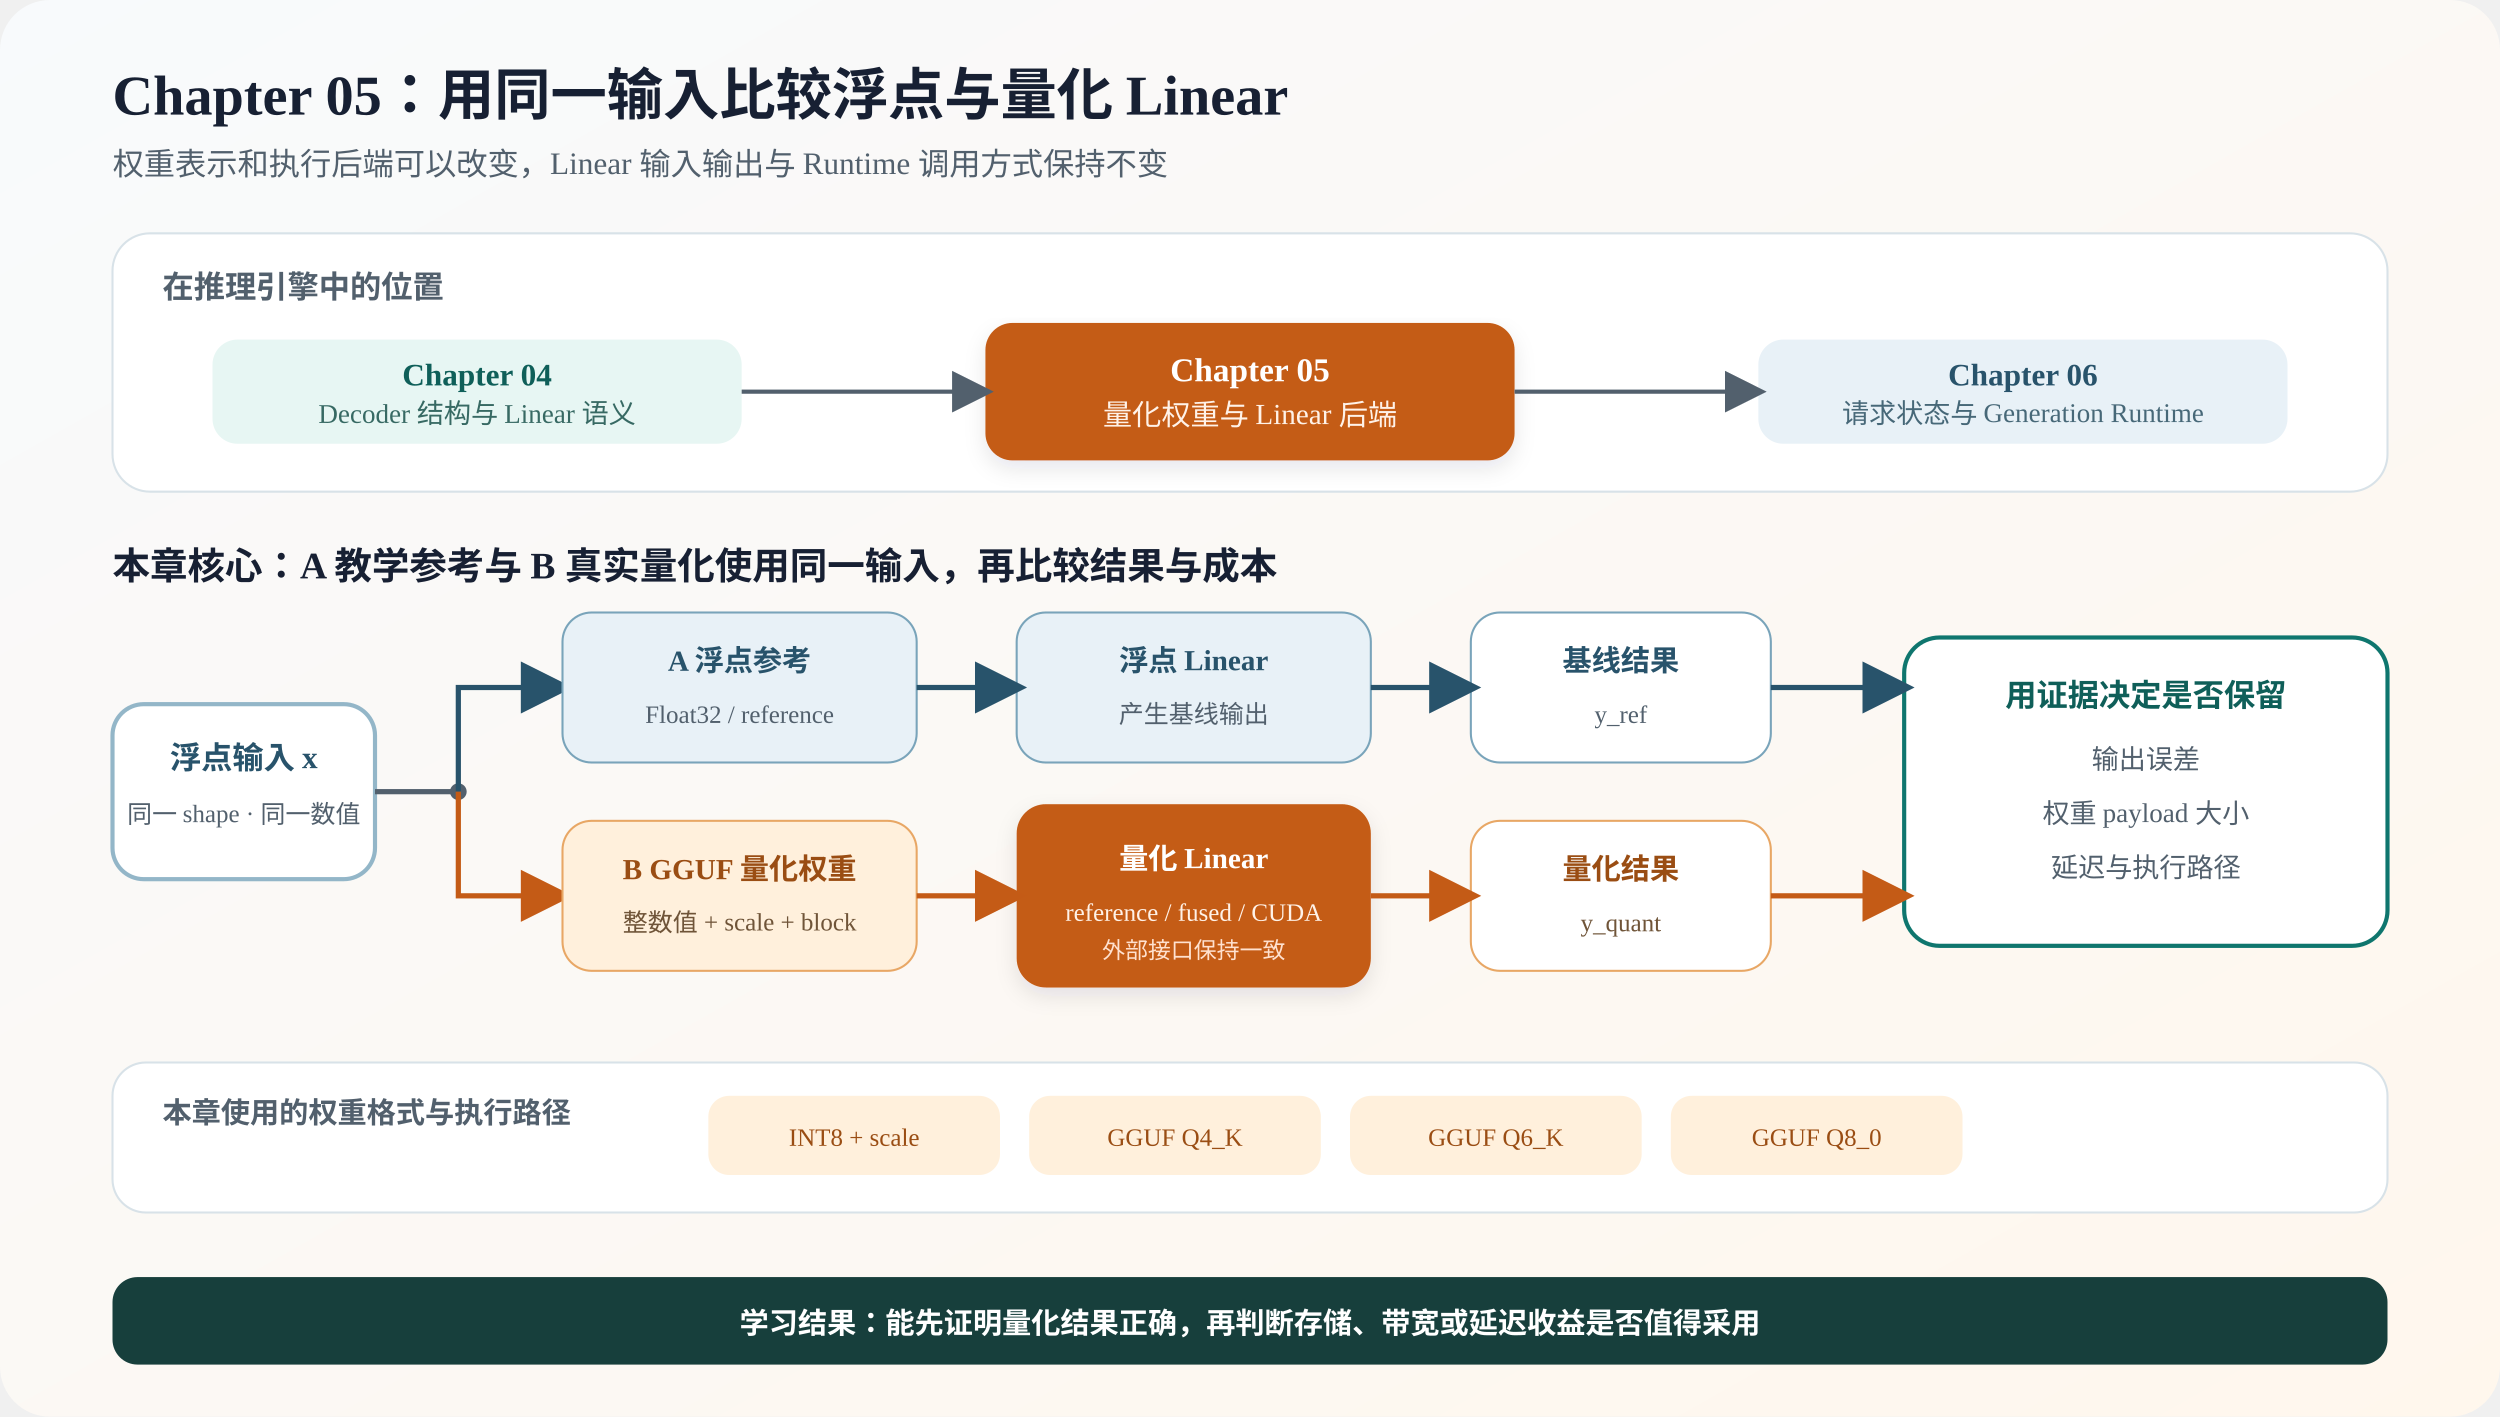
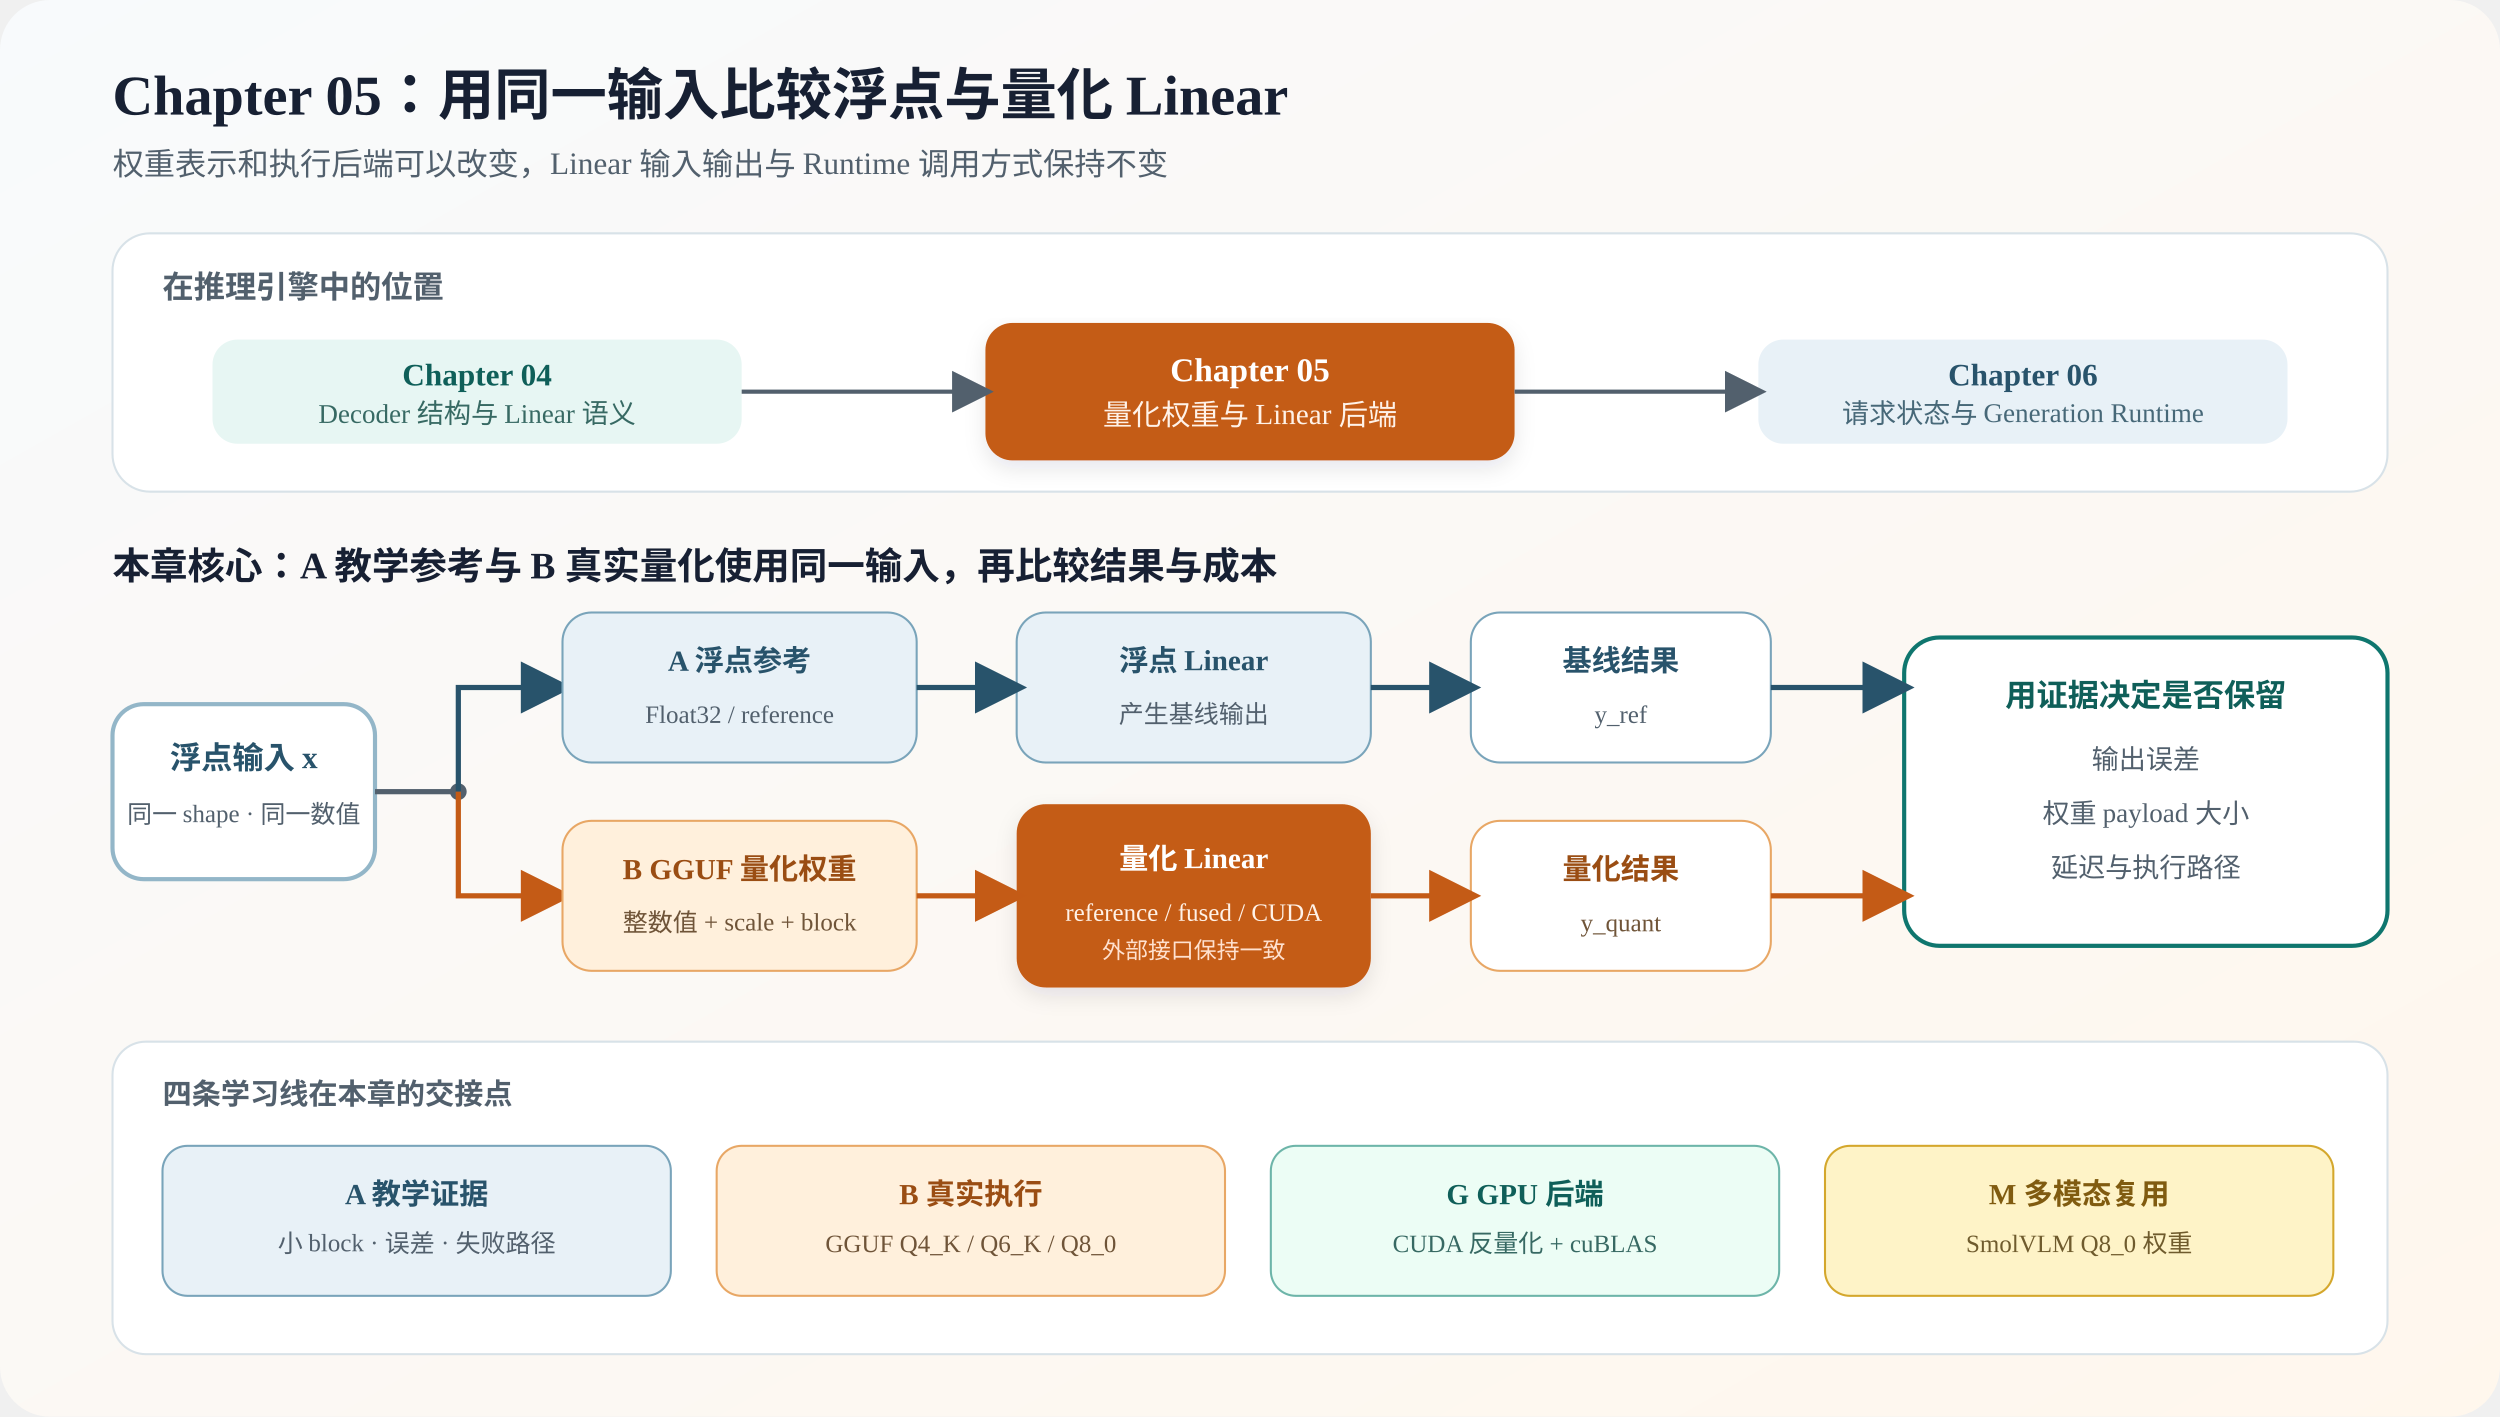
<svg xmlns="http://www.w3.org/2000/svg" viewBox="0 0 1200 680" role="img" aria-labelledby="title desc">
  <defs>
    <style>text { font-family: "Noto Sans CJK SC", "Droid Sans Fallback", sans-serif !important; }</style>
    <linearGradient id="background" x1="0" y1="0" x2="1" y2="1">
      <stop offset="0" stop-color="#f8fafc" />
      <stop offset="1" stop-color="#fff7ed" />
    </linearGradient>
    <marker id="arrow" markerWidth="10" markerHeight="10" refX="8" refY="5" orient="auto">
      <path d="M0,0 L10,5 L0,10 Z" fill="#52606d" />
    </marker>
    <marker id="arrow-blue" markerWidth="10" markerHeight="10" refX="8" refY="5" orient="auto">
      <path d="M0,0 L10,5 L0,10 Z" fill="#28536b" />
    </marker>
    <marker id="arrow-orange" markerWidth="10" markerHeight="10" refX="8" refY="5" orient="auto">
      <path d="M0,0 L10,5 L0,10 Z" fill="#c45b16" />
    </marker>
    <filter id="shadow" x="-10%" y="-10%" width="120%" height="130%">
      <feDropShadow dx="0" dy="4" stdDeviation="5" flood-color="#0f172a" flood-opacity="0.10" />
    </filter>
  </defs>
  <rect width="1200" height="680" rx="24" fill="url(#background)" />
  <text x="54" y="55" font-size="27" font-weight="700" fill="#172033">Chapter 05：用同一输入比较浮点与量化 Linear</text>
  <text x="54" y="84" font-size="15" fill="#52606d">权重表示和执行后端可以改变，Linear 输入输出与 Runtime 调用方式保持不变</text>
  <rect x="54" y="112" width="1092" height="124" rx="18" fill="#ffffff" stroke="#d8e2e8" />
  <text x="78" y="143" font-size="15" font-weight="700" fill="#52606d">在推理引擎中的位置</text>
  <g text-anchor="middle">
    <rect x="102" y="163" width="254" height="50" rx="12" fill="#e7f6f3" />
    <text x="229" y="185" font-size="15" font-weight="700" fill="#0f5f59">Chapter 04</text>
    <text x="229" y="203" font-size="13" fill="#376963">Decoder 结构与 Linear 语义</text>
    <rect x="473" y="155" width="254" height="66" rx="13" fill="#c45b16" filter="url(#shadow)" />
    <text x="600" y="183" font-size="16" font-weight="700" fill="#ffffff">Chapter 05</text>
    <text x="600" y="204" font-size="14" fill="#fff2e8">量化权重与 Linear 后端</text>
    <rect x="844" y="163" width="254" height="50" rx="12" fill="#e8f1f7" />
    <text x="971" y="185" font-size="15" font-weight="700" fill="#28536b">Chapter 06</text>
    <text x="971" y="203" font-size="13" fill="#476878">请求状态与 Generation Runtime</text>
  </g>
  <path d="M356 188 H473" fill="none" stroke="#52606d" stroke-width="2" marker-end="url(#arrow)" />
  <path d="M727 188 H844" fill="none" stroke="#52606d" stroke-width="2" marker-end="url(#arrow)" />
  <text x="54" y="278" font-size="18" font-weight="700" fill="#172033">本章核心：A 教学参考与 B 真实量化使用同一输入，再比较结果与成本</text>
  <rect x="54" y="338" width="126" height="84" rx="15" fill="#ffffff" stroke="#93b6c8" stroke-width="2" />
  <text x="117" y="369" font-size="15" font-weight="700" text-anchor="middle" fill="#28536b">浮点输入 x</text>
  <text x="117" y="395" font-size="12" text-anchor="middle" fill="#52606d">同一 shape · 同一数值</text>
  <path d="M180 380 H220" fill="none" stroke="#52606d" stroke-width="2.5" />
  <circle cx="220" cy="380" r="4" fill="#52606d" />
  <path d="M220 380 V330 H270" fill="none" stroke="#28536b" stroke-width="2.5" marker-end="url(#arrow-blue)" />
  <path d="M220 380 V430 H270" fill="none" stroke="#c45b16" stroke-width="2.5" marker-end="url(#arrow-orange)" />
  <g text-anchor="middle">
    <rect x="270" y="294" width="170" height="72" rx="14" fill="#e8f1f7" stroke="#79a4ba" />
    <text x="355" y="322" font-size="14" font-weight="700" fill="#28536b">A 浮点参考</text>
    <text x="355" y="347" font-size="12" fill="#52606d">Float32 / reference</text>
    <rect x="488" y="294" width="170" height="72" rx="14" fill="#e8f1f7" stroke="#79a4ba" />
    <text x="573" y="322" font-size="14" font-weight="700" fill="#28536b">浮点 Linear</text>
    <text x="573" y="347" font-size="12" fill="#52606d">产生基线输出</text>
    <rect x="706" y="294" width="144" height="72" rx="14" fill="#ffffff" stroke="#79a4ba" />
    <text x="778" y="322" font-size="14" font-weight="700" fill="#28536b">基线结果</text>
    <text x="778" y="347" font-size="12" fill="#52606d">y_ref</text>
    <rect x="270" y="394" width="170" height="72" rx="14" fill="#fff0dc" stroke="#e8a765" />
    <text x="355" y="422" font-size="14" font-weight="700" fill="#9a4d13">B GGUF 量化权重</text>
    <text x="355" y="447" font-size="12" fill="#6f5438">整数值 + scale + block</text>
    <rect x="488" y="386" width="170" height="88" rx="14" fill="#c45b16" filter="url(#shadow)" />
    <text x="573" y="417" font-size="14" font-weight="700" fill="#ffffff">量化 Linear</text>
    <text x="573" y="442" font-size="12" fill="#fff2e8">reference / fused / CUDA</text>
    <text x="573" y="460" font-size="11" fill="#ffe1cf">外部接口保持一致</text>
    <rect x="706" y="394" width="144" height="72" rx="14" fill="#ffffff" stroke="#e8a765" />
    <text x="778" y="422" font-size="14" font-weight="700" fill="#9a4d13">量化结果</text>
    <text x="778" y="447" font-size="12" fill="#6f5438">y_quant</text>
    <rect x="914" y="306" width="232" height="148" rx="17" fill="#ffffff" stroke="#0f766e" stroke-width="2" />
    <text x="1030" y="339" font-size="15" font-weight="700" fill="#0f5f59">用证据决定是否保留</text>
    <text x="1030" y="369" font-size="13" fill="#52606d">输出误差</text>
    <text x="1030" y="395" font-size="13" fill="#52606d">权重 payload 大小</text>
    <text x="1030" y="421" font-size="13" fill="#52606d">延迟与执行路径</text>
  </g>
  <path d="M440 330 H488" fill="none" stroke="#28536b" stroke-width="2.5" marker-end="url(#arrow-blue)" />
  <path d="M658 330 H706" fill="none" stroke="#28536b" stroke-width="2.5" marker-end="url(#arrow-blue)" />
  <path d="M440 430 H488" fill="none" stroke="#c45b16" stroke-width="2.5" marker-end="url(#arrow-orange)" />
  <path d="M658 430 H706" fill="none" stroke="#c45b16" stroke-width="2.5" marker-end="url(#arrow-orange)" />
  <path d="M850 330 H914" fill="none" stroke="#28536b" stroke-width="2.5" marker-end="url(#arrow-blue)" />
  <path d="M850 430 H914" fill="none" stroke="#c45b16" stroke-width="2.5" marker-end="url(#arrow-orange)" />
-   <rect x="54" y="510" width="1092" height="72" rx="16" fill="#ffffff" stroke="#d8e2e8" />
-   <text x="78" y="539" font-size="14" font-weight="700" fill="#52606d">本章使用的权重格式与执行路径</text>
-   <g text-anchor="middle" font-size="12">
-     <rect x="340" y="526" width="140" height="38" rx="10" fill="#fff0dc" />
-     <text x="410" y="550" fill="#9a4d13">INT8 + scale</text>
-     <rect x="494" y="526" width="140" height="38" rx="10" fill="#fff0dc" />
-     <text x="564" y="550" fill="#9a4d13">GGUF Q4_K</text>
-     <rect x="648" y="526" width="140" height="38" rx="10" fill="#fff0dc" />
-     <text x="718" y="550" fill="#9a4d13">GGUF Q6_K</text>
-     <rect x="802" y="526" width="140" height="38" rx="10" fill="#fff0dc" />
-     <text x="872" y="550" fill="#9a4d13">GGUF Q8_0</text>
+   <rect x="54" y="500" width="1092" height="150" rx="16" fill="#ffffff" stroke="#d8e2e8" />
+   <text x="78" y="530" font-size="14" font-weight="700" fill="#52606d">四条学习线在本章的交接点</text>
+   <g text-anchor="middle">
+     <rect x="78" y="550" width="244" height="72" rx="12" fill="#e8f1f7" stroke="#79a4ba" />
+     <text x="200" y="578" font-size="14" font-weight="700" fill="#28536b">A 教学证据</text>
+     <text x="200" y="601" font-size="12" fill="#52606d">小 block · 误差 · 失败路径</text>
+     <rect x="344" y="550" width="244" height="72" rx="12" fill="#fff0dc" stroke="#e8a765" />
+     <text x="466" y="578" font-size="14" font-weight="700" fill="#9a4d13">B 真实执行</text>
+     <text x="466" y="601" font-size="12" fill="#6f5438">GGUF Q4_K / Q6_K / Q8_0</text>
+     <rect x="610" y="550" width="244" height="72" rx="12" fill="#ecfdf5" stroke="#6db5a9" />
+     <text x="732" y="578" font-size="14" font-weight="700" fill="#0f5f59">G GPU 后端</text>
+     <text x="732" y="601" font-size="12" fill="#376963">CUDA 反量化 + cuBLAS</text>
+     <rect x="876" y="550" width="244" height="72" rx="12" fill="#fef3c7" stroke="#d4a72c" />
+     <text x="998" y="578" font-size="14" font-weight="700" fill="#805b10">M 多模态复用</text>
+     <text x="998" y="601" font-size="12" fill="#6f5b2d">SmolVLM Q8_0 权重</text>
  </g>
-   <rect x="54" y="613" width="1092" height="42" rx="12" fill="#173f3c" />
-   <text x="600" y="640" font-size="14" font-weight="700" text-anchor="middle" fill="#ffffff">学习结果：能先证明量化结果正确，再判断存储、带宽或延迟收益是否值得采用</text>
</svg>
